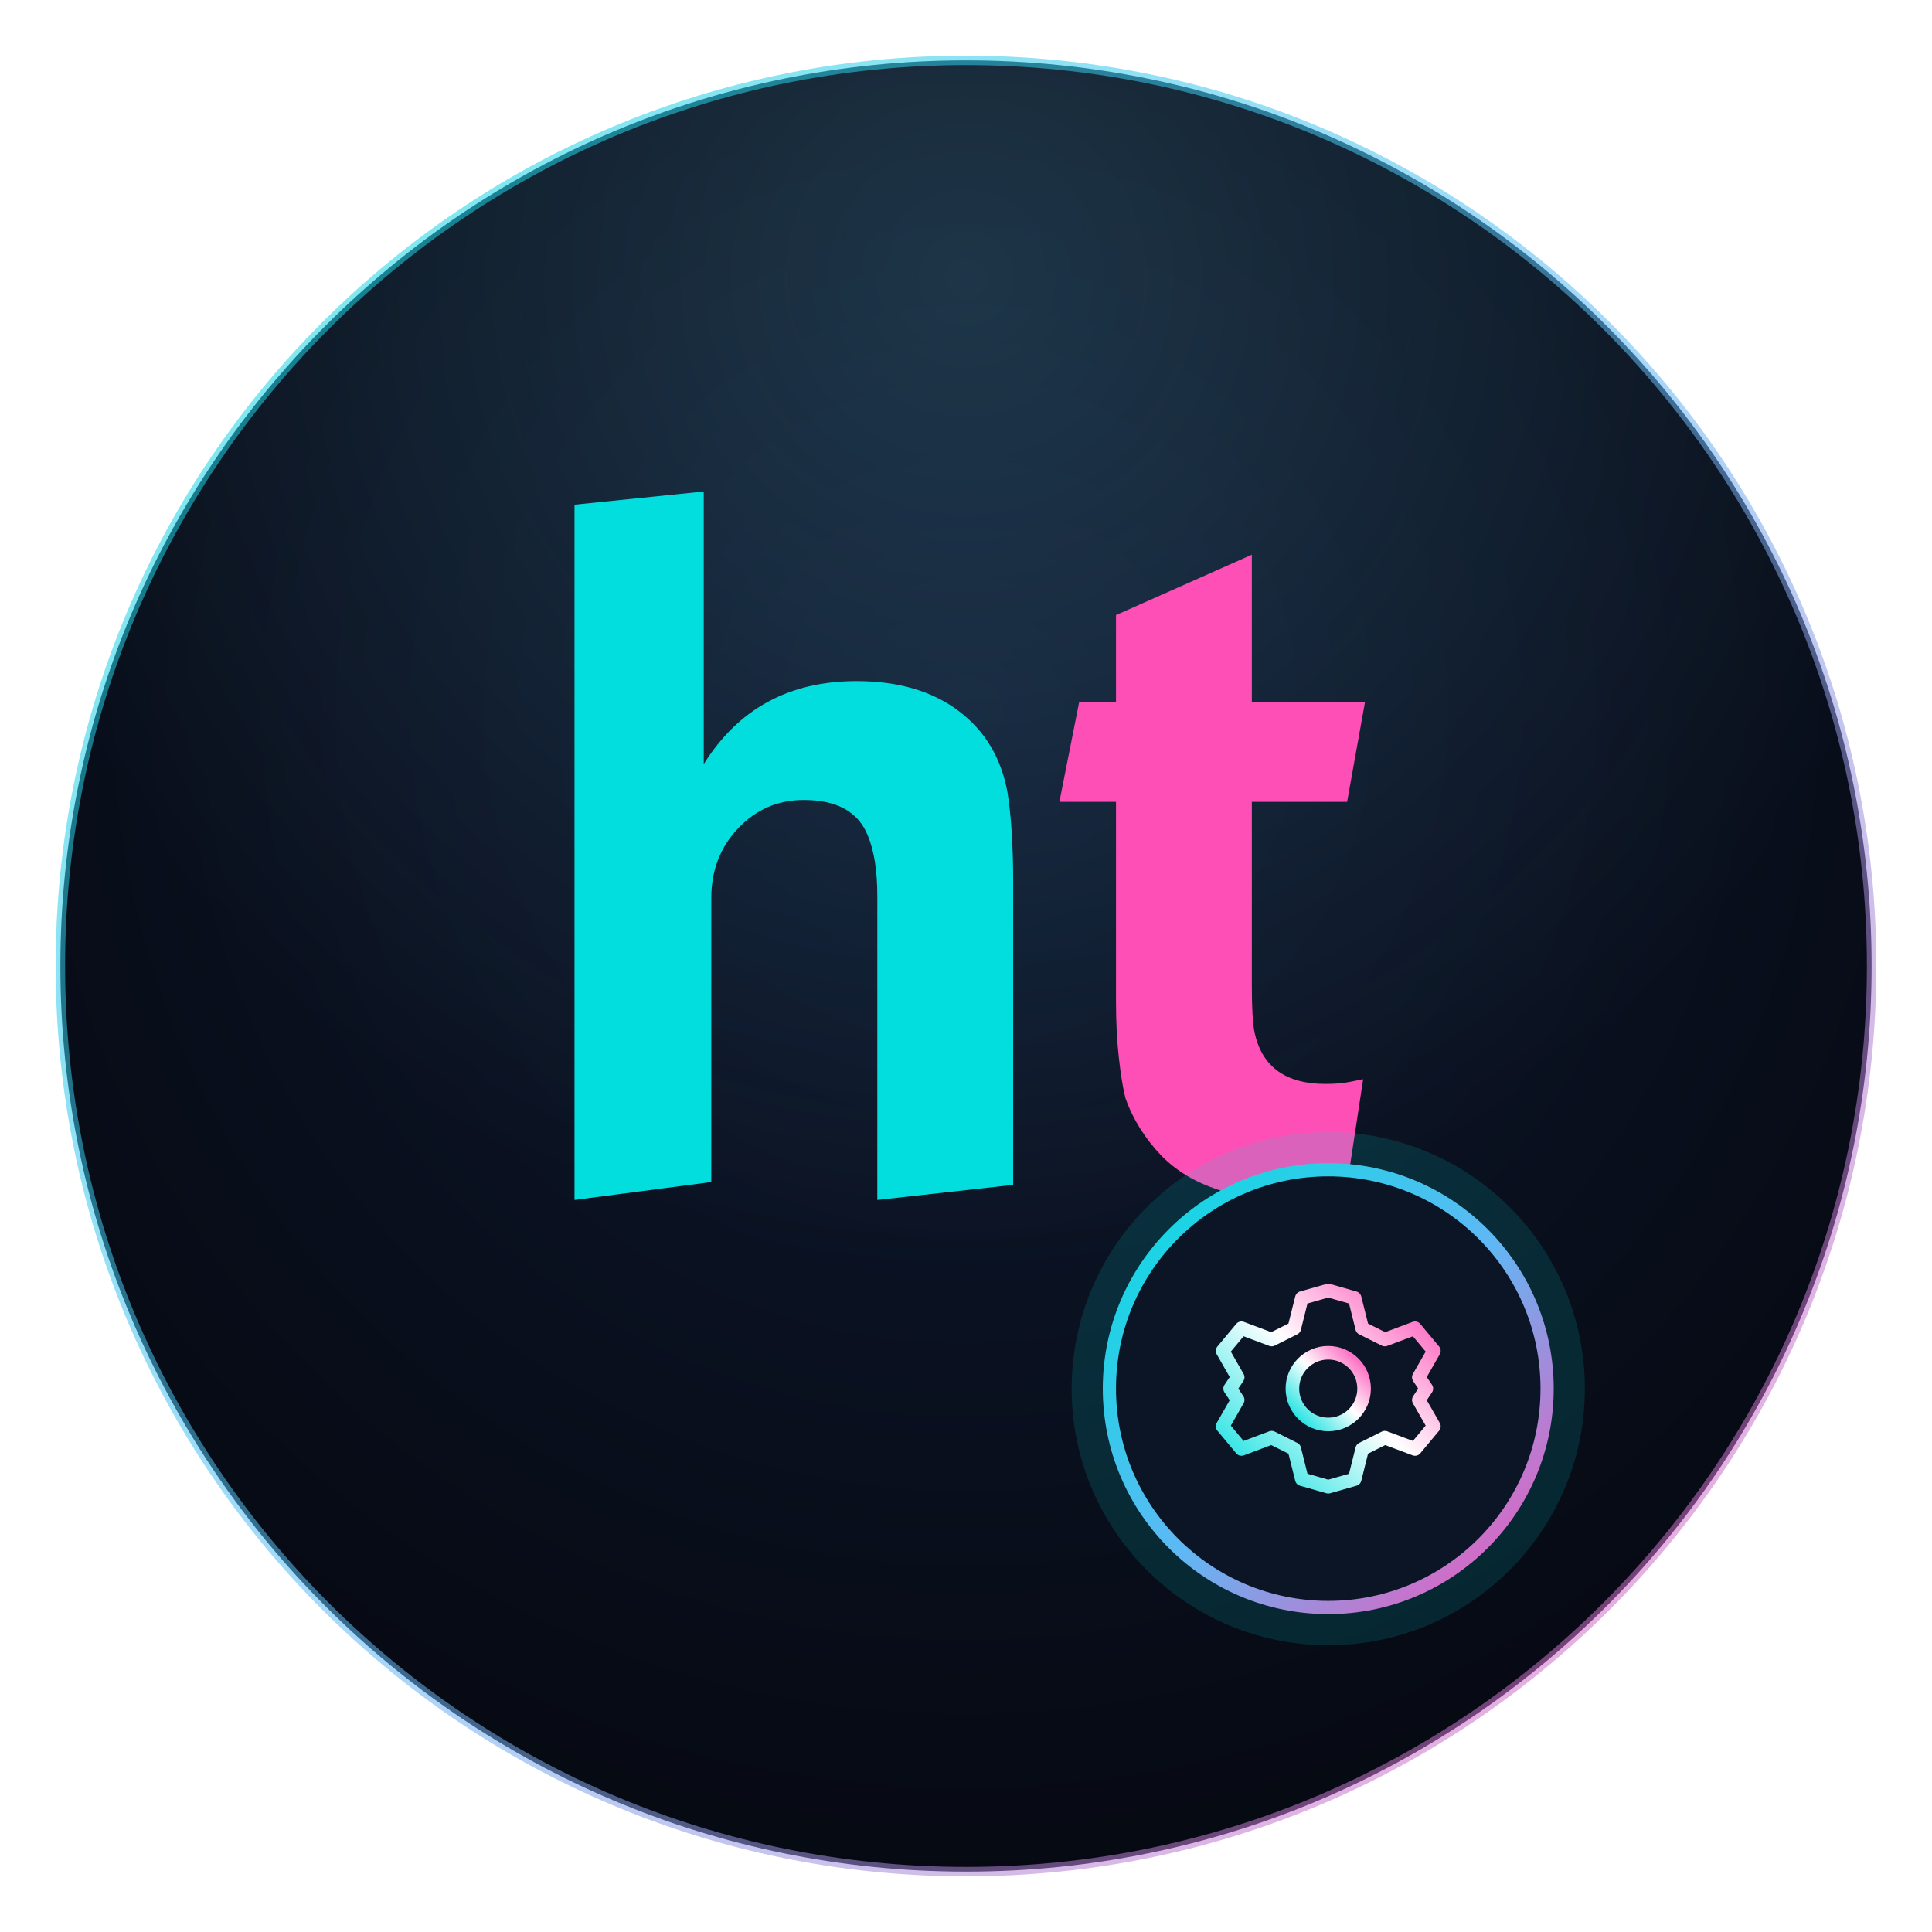
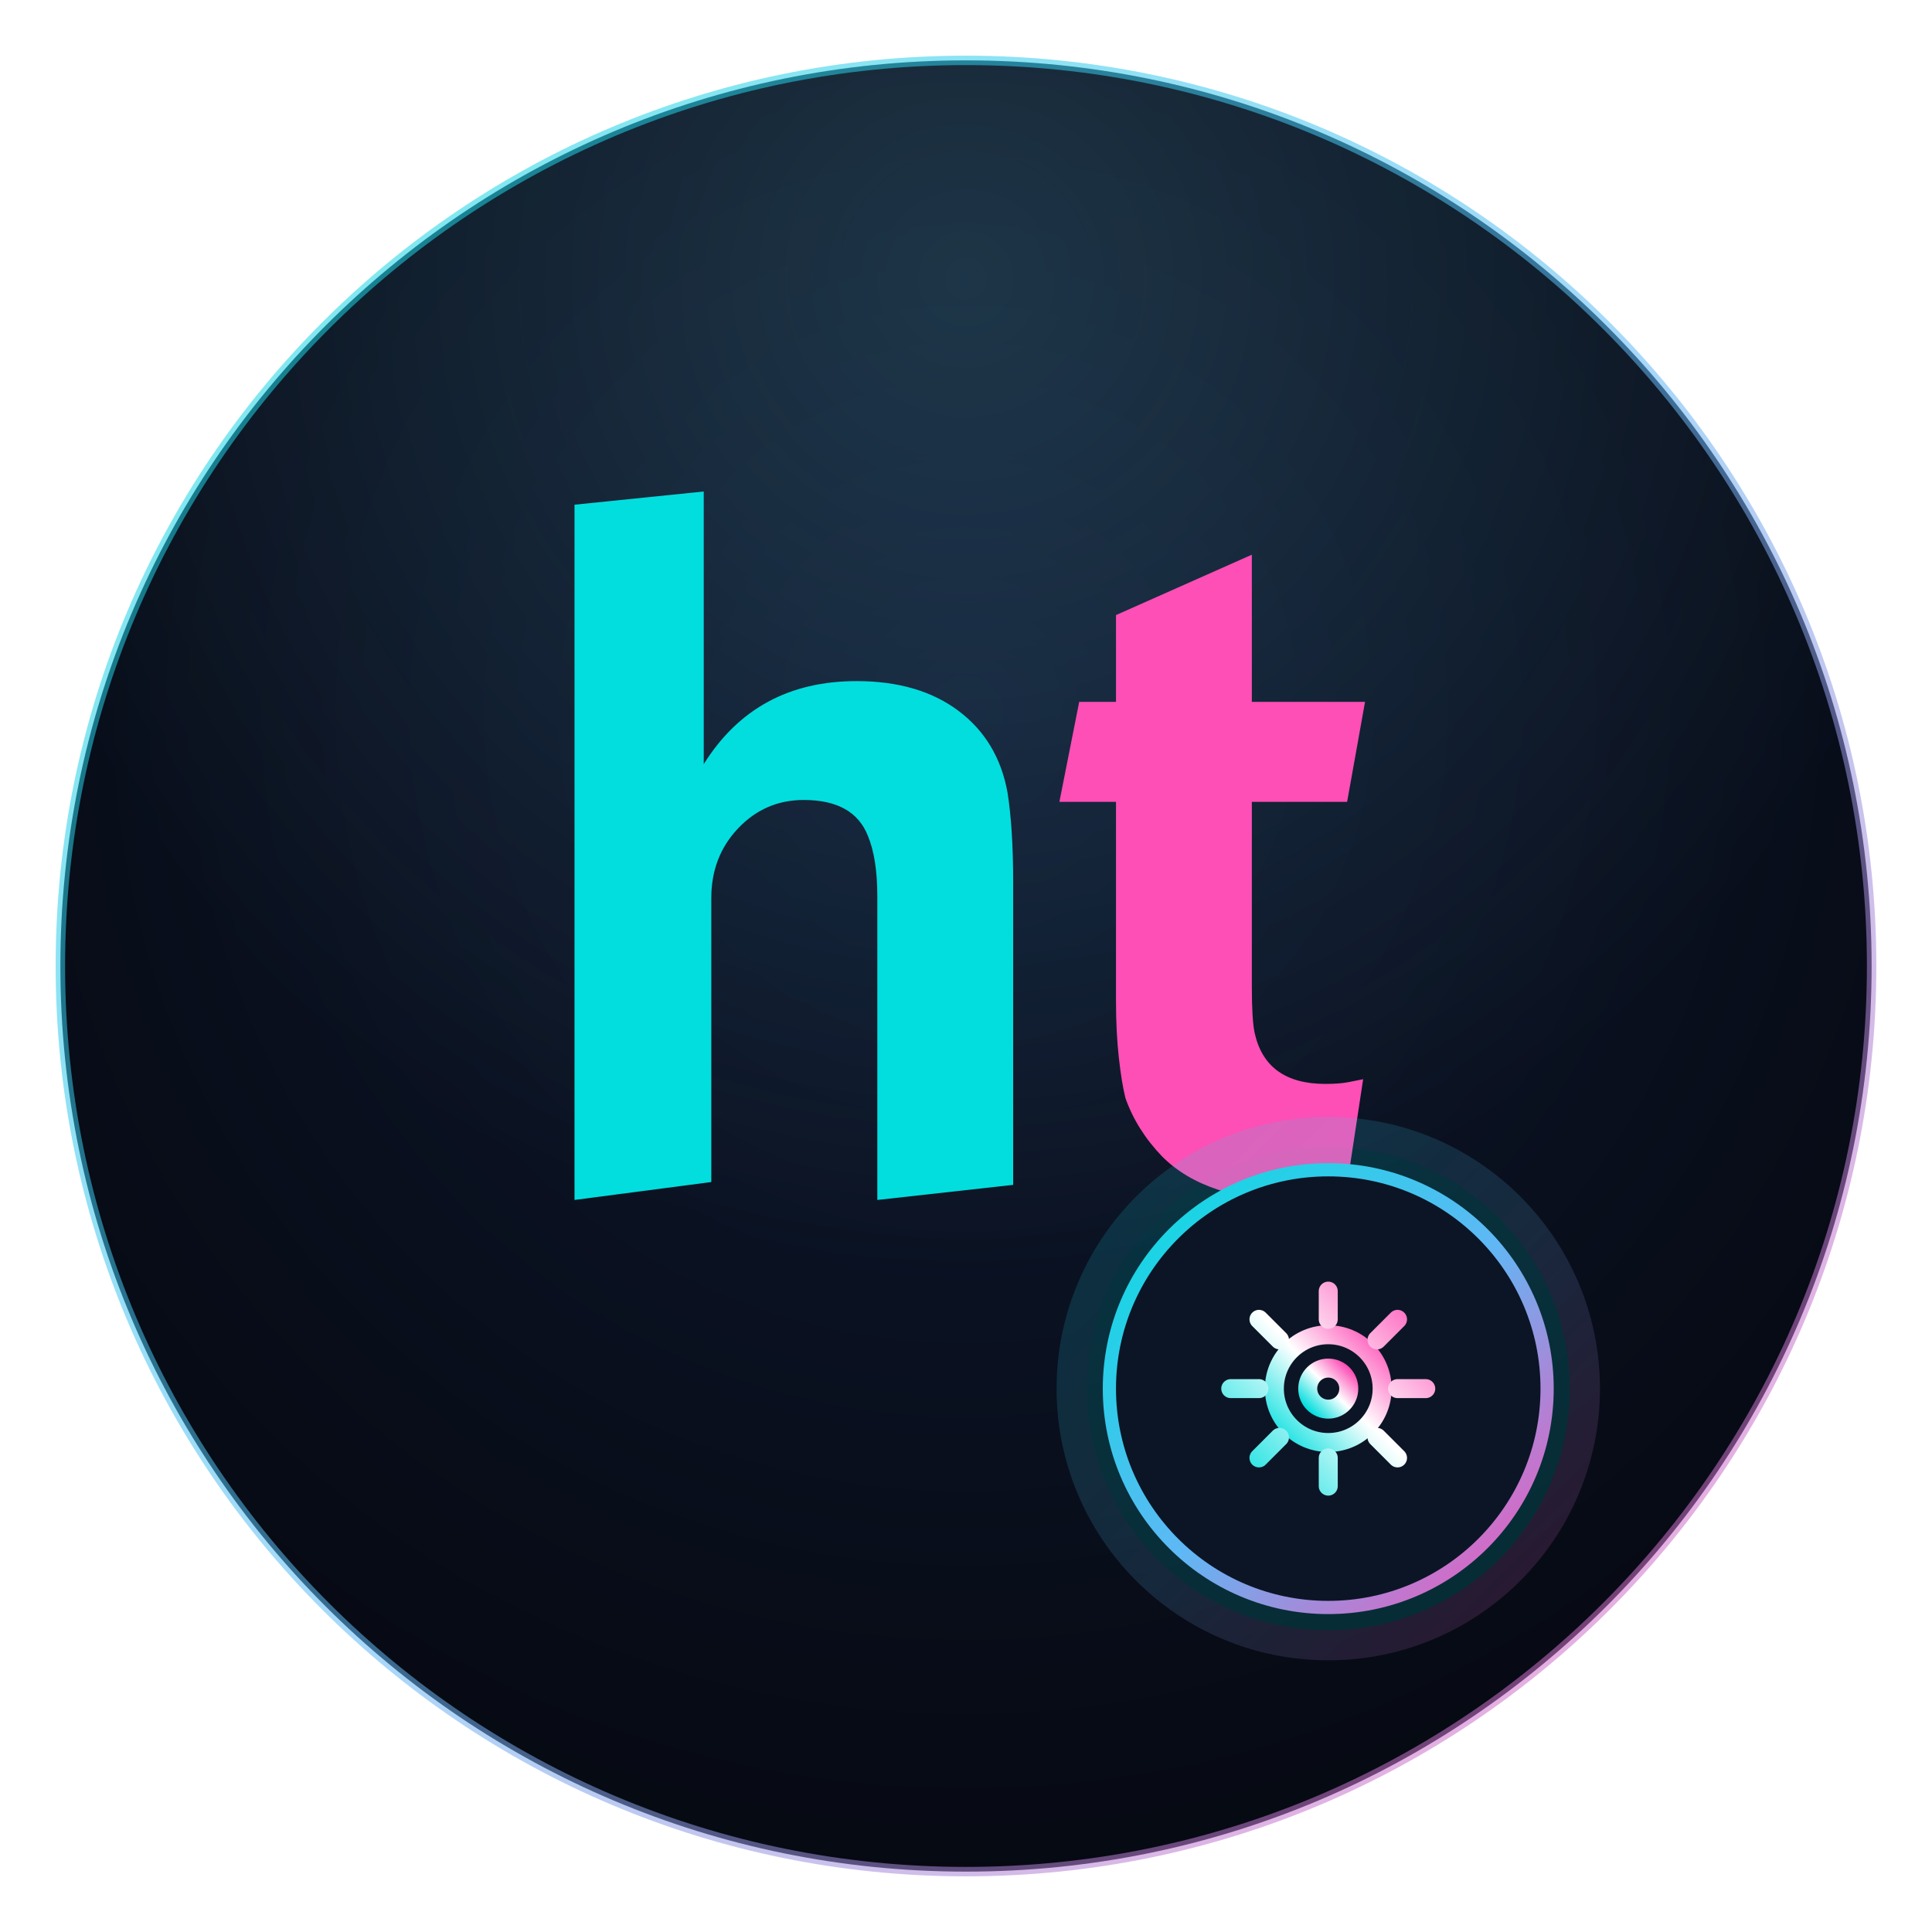
<svg xmlns="http://www.w3.org/2000/svg" width="512" height="512" viewBox="0 0 512 512">
  <defs>
-     <linearGradient id="ring" x1="0" y1="0" x2="1" y2="1">
+     <linearGradient id="gr" x1="0" y1="0" x2="1" y2="1">
      <stop offset="0" stop-color="#02DEDE" />
      <stop offset="0.52" stop-color="#5FB8F5" />
      <stop offset="1" stop-color="#FD4FB6" />
    </linearGradient>
-     <linearGradient id="gear" x1="0" y1="1" x2="1" y2="0">
+     <linearGradient id="gv" x1="0" y1="1" x2="1" y2="0">
      <stop offset="0" stop-color="#02DEDE" />
      <stop offset="0.52" stop-color="#FFFFFF" />
      <stop offset="1" stop-color="#FD4FB6" />
    </linearGradient>
    <radialGradient id="bg" cx="0.5" cy="0.36" r="0.82">
-       <stop offset="0" stop-color="#0E1930" />
-       <stop offset="1" stop-color="#04050A" />
+       <stop offset="0" stop-color="#0E1930" stop-opacity="1" />
+       <stop offset="1" stop-color="#04050A" stop-opacity="1" />
    </radialGradient>
    <radialGradient id="top" cx="0.5" cy="0.12" r="0.55">
      <stop offset="0" stop-color="#7FE9FF" stop-opacity="0.16" />
      <stop offset="1" stop-color="#7FE9FF" stop-opacity="0" />
    </radialGradient>
  </defs>
  <circle cx="256" cy="256" r="240" fill="url(#bg)" />
  <circle cx="256" cy="256" r="240" fill="url(#top)" />
-   <g transform="translate(139 316)">
-     <g fill="#02DEDE">
-       <path transform="translate(0 0) scale(0.25 -0.25)" d="M53 -8V729L190 743V454Q245 542 352 542Q418 542 460 510.5Q502 479 512 424Q518 386 518 329V8L374 -8V314Q374 354 364 378Q349 416 296 416Q255 416 226.5 386Q198 356 198 312V11Z" />
-     </g>
-     <g fill="#FD4FB6">
-       <path transform="translate(142.75 0) scale(0.25 -0.25)" d="M-4 414L17 520H56V612L200 676V520H320L301 414H200V218Q200 183 203 169Q215 115 278 115Q293 115 303 117Q313 119 318 120L299 -5L249 -9Q152 -9 105 38Q78 66 66 100Q62 116 59 143Q56 170 56 203V414Z" />
+   <g transform="translate(139.0 316)">
+     <g opacity="1.0">
+       <g fill="#02DEDE">
+         <path transform="translate(0.000 0.000) scale(0.25 -0.25)" d="M53 -8V729L190 743V454Q245 542 352 542Q418 542 460.0 510.5Q502 479 512 424Q518 386 518 329V8L374 -8V314Q374 354 364 378Q349 416 296 416Q255 416 226.5 386.0Q198 356 198 312V11Z" />
+       </g>
+       <g fill="#FD4FB6">
+         <path transform="translate(142.750 0.000) scale(0.25 -0.25)" d="M-4 414 17 520H56V612L200 676V520H320L301 414H200V218Q200 183 203 169Q215 115 278 115Q293 115 303.0 117.0Q313 119 318 120L299 -5L249 -9Q152 -9 105 38Q78 66 66 100Q62 116 59.0 143.0Q56 170 56 203V414Z" />
+       </g>
    </g>
  </g>
-   <circle cx="352" cy="368" r="68" fill="#02DEDE" opacity="0.14" />
-   <circle cx="352" cy="368" r="58" fill="#0C1526" stroke="url(#ring)" stroke-width="3.5" />
-   <g transform="translate(352 368)" fill="none" stroke="url(#gear)" stroke-width="3.6" stroke-linejoin="round">
-     <path d="M0 -26 L7 -24 L9 -16 L15 -13 L23 -16 L28 -10 L24 -3 L26 0 L24 3 L28 10 L23 16 L15 13 L9 16 L7 24 L0 26 L-7 24 L-9 16 L-15 13 L-23 16 L-28 10 L-24 3 L-26 0 L-24 -3 L-28 -10 L-23 -16 L-15 -13 L-9 -16 L-7 -24 Z" />
-     <circle cx="0" cy="0" r="9.5" />
+   <circle cx="256" cy="256" r="240" fill="none" stroke="url(#gr)" stroke-width="2.5" opacity="0.55" />
+   <circle cx="352" cy="368" r="68" fill="#02DEDE" stroke="url(#gr)" stroke-width="8" opacity="0.16" />
+   <circle cx="352" cy="368" r="58" fill="#0C1526" stroke="url(#gr)" stroke-width="3.5" />
+   <g transform="translate(318.00 334.00) scale(0.68)">
+     <g transform="translate(0.00 0.00) scale(1.000)" fill="none" stroke="url(#gv)" stroke-width="7.4" stroke-linecap="round" stroke-linejoin="round">
+       <circle cx="50" cy="50" r="21" />
+       <circle cx="50" cy="50" r="8" />
+       <path d="M50 12v11M50 77v11M12 50h11M77 50h11M23 23l8 8M69 69l8 8M77 23l-8 8M31 69l-8 8" />
+     </g>
  </g>
-   <circle cx="256" cy="256" r="240" fill="none" stroke="url(#ring)" stroke-width="2.5" opacity="0.55" />
</svg>
